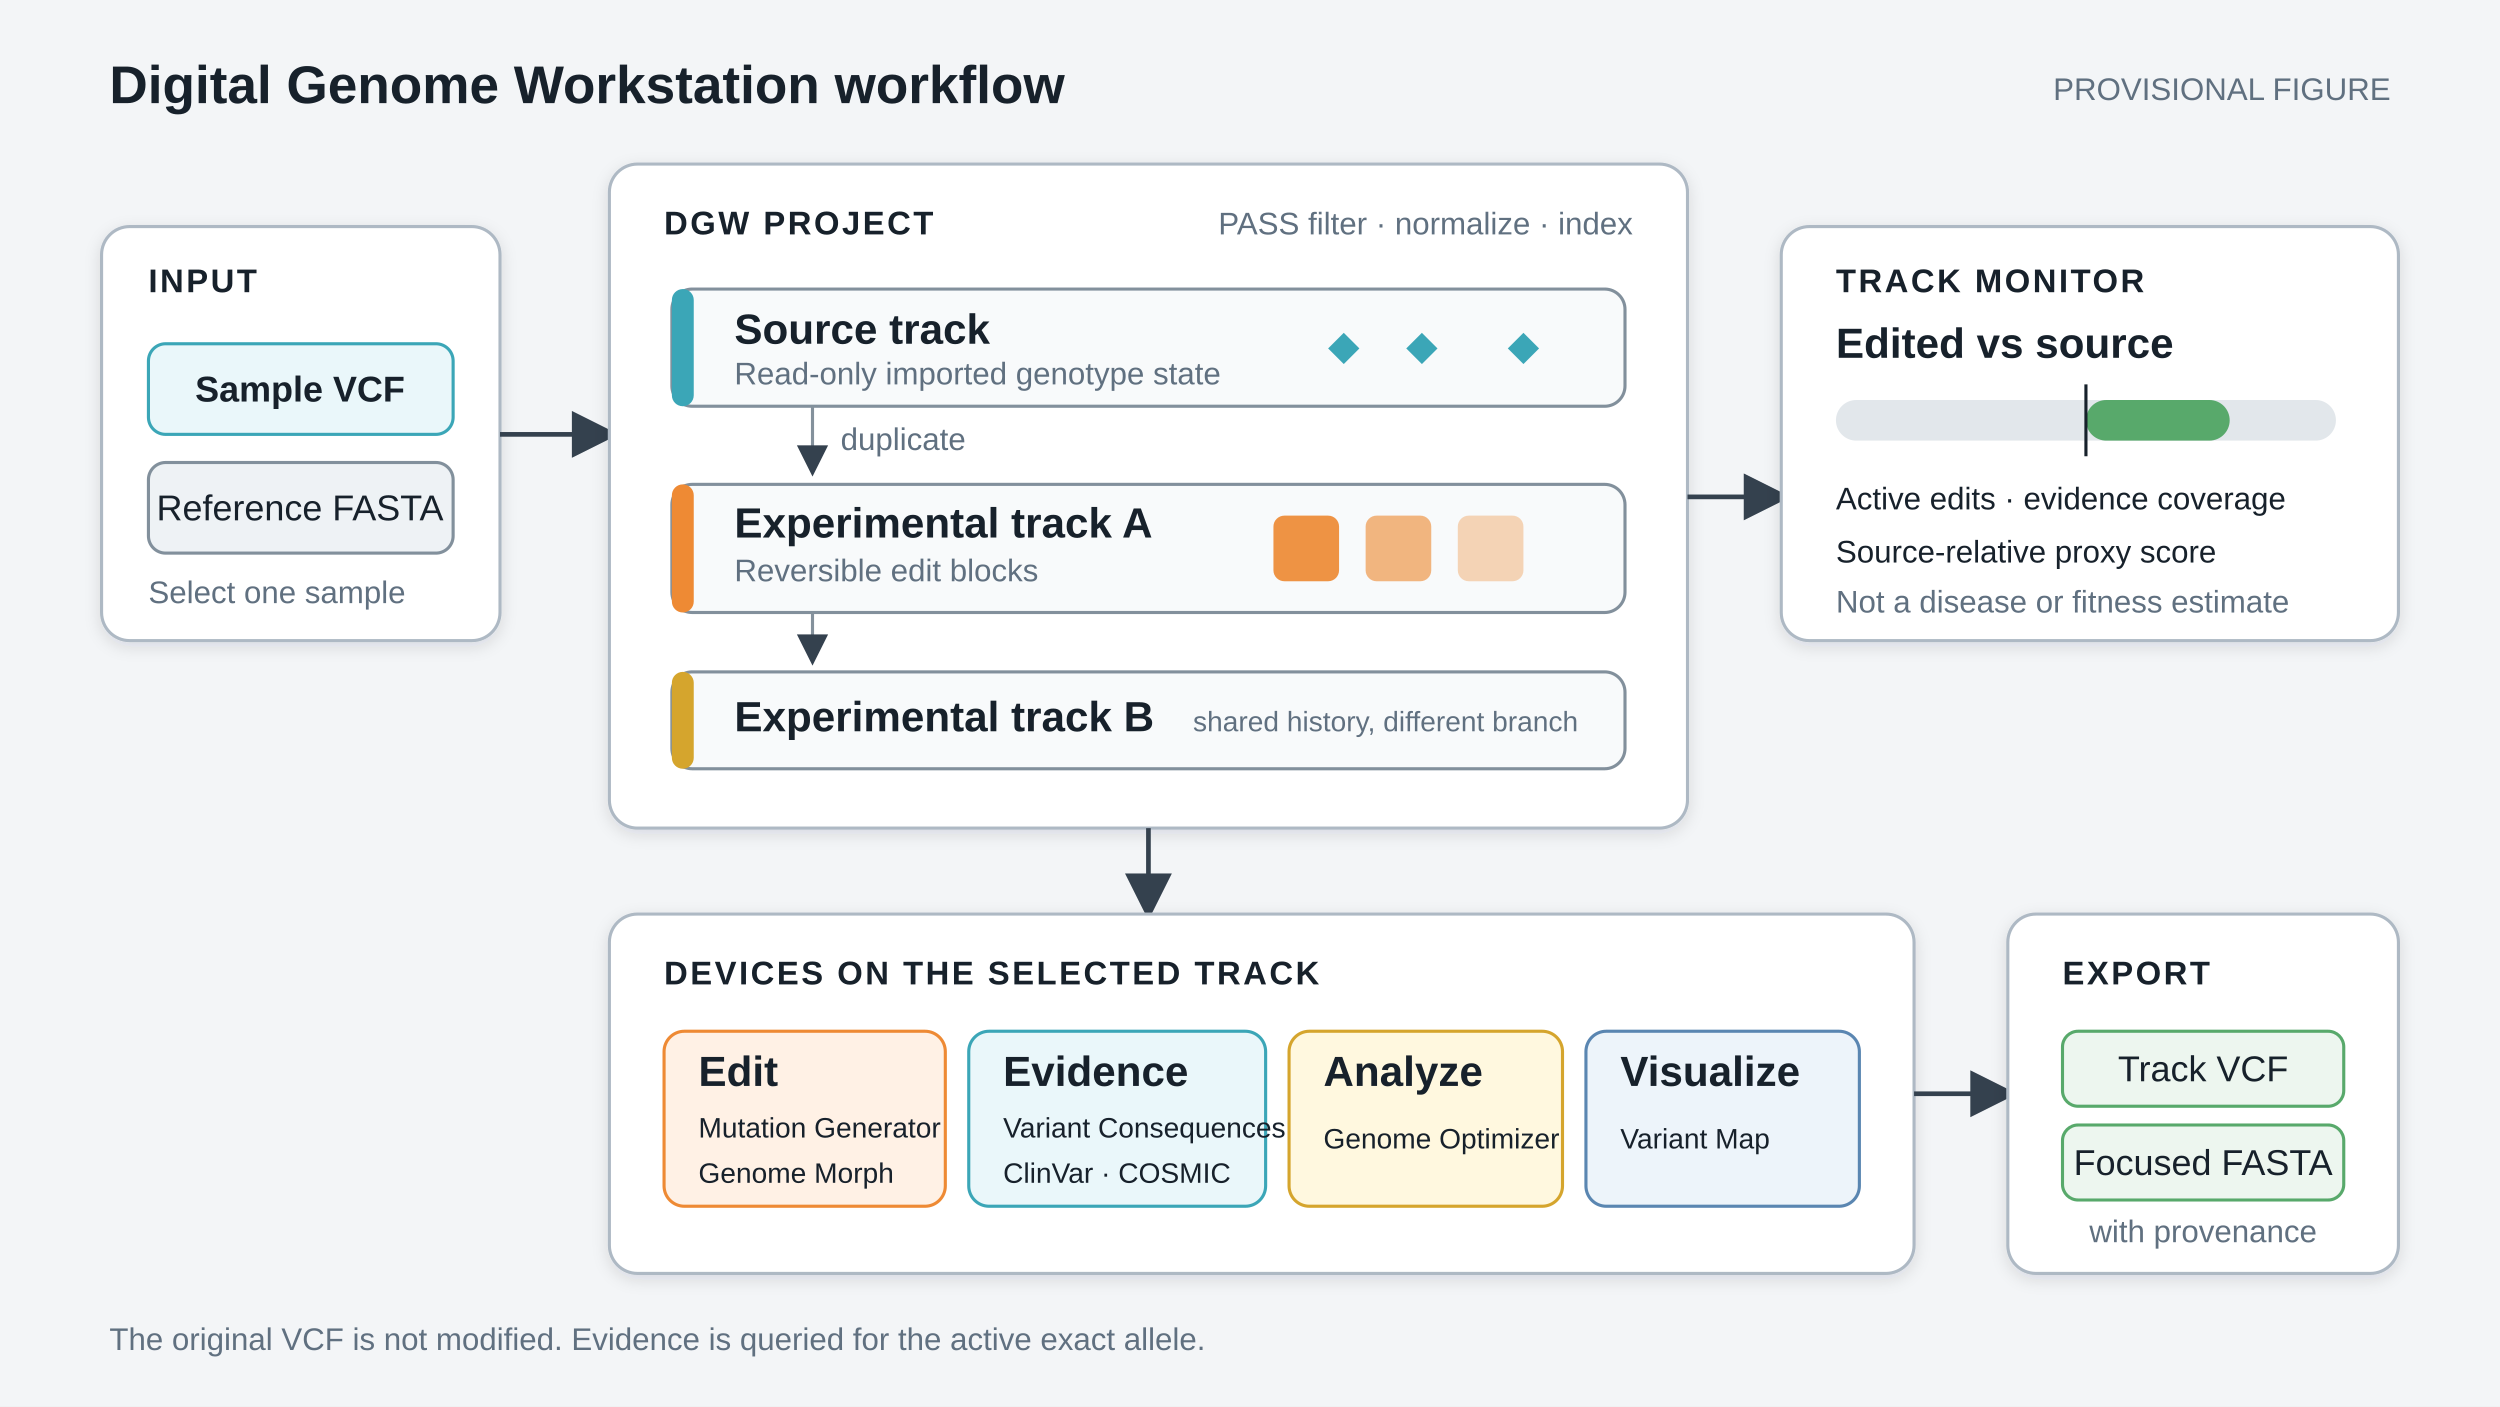
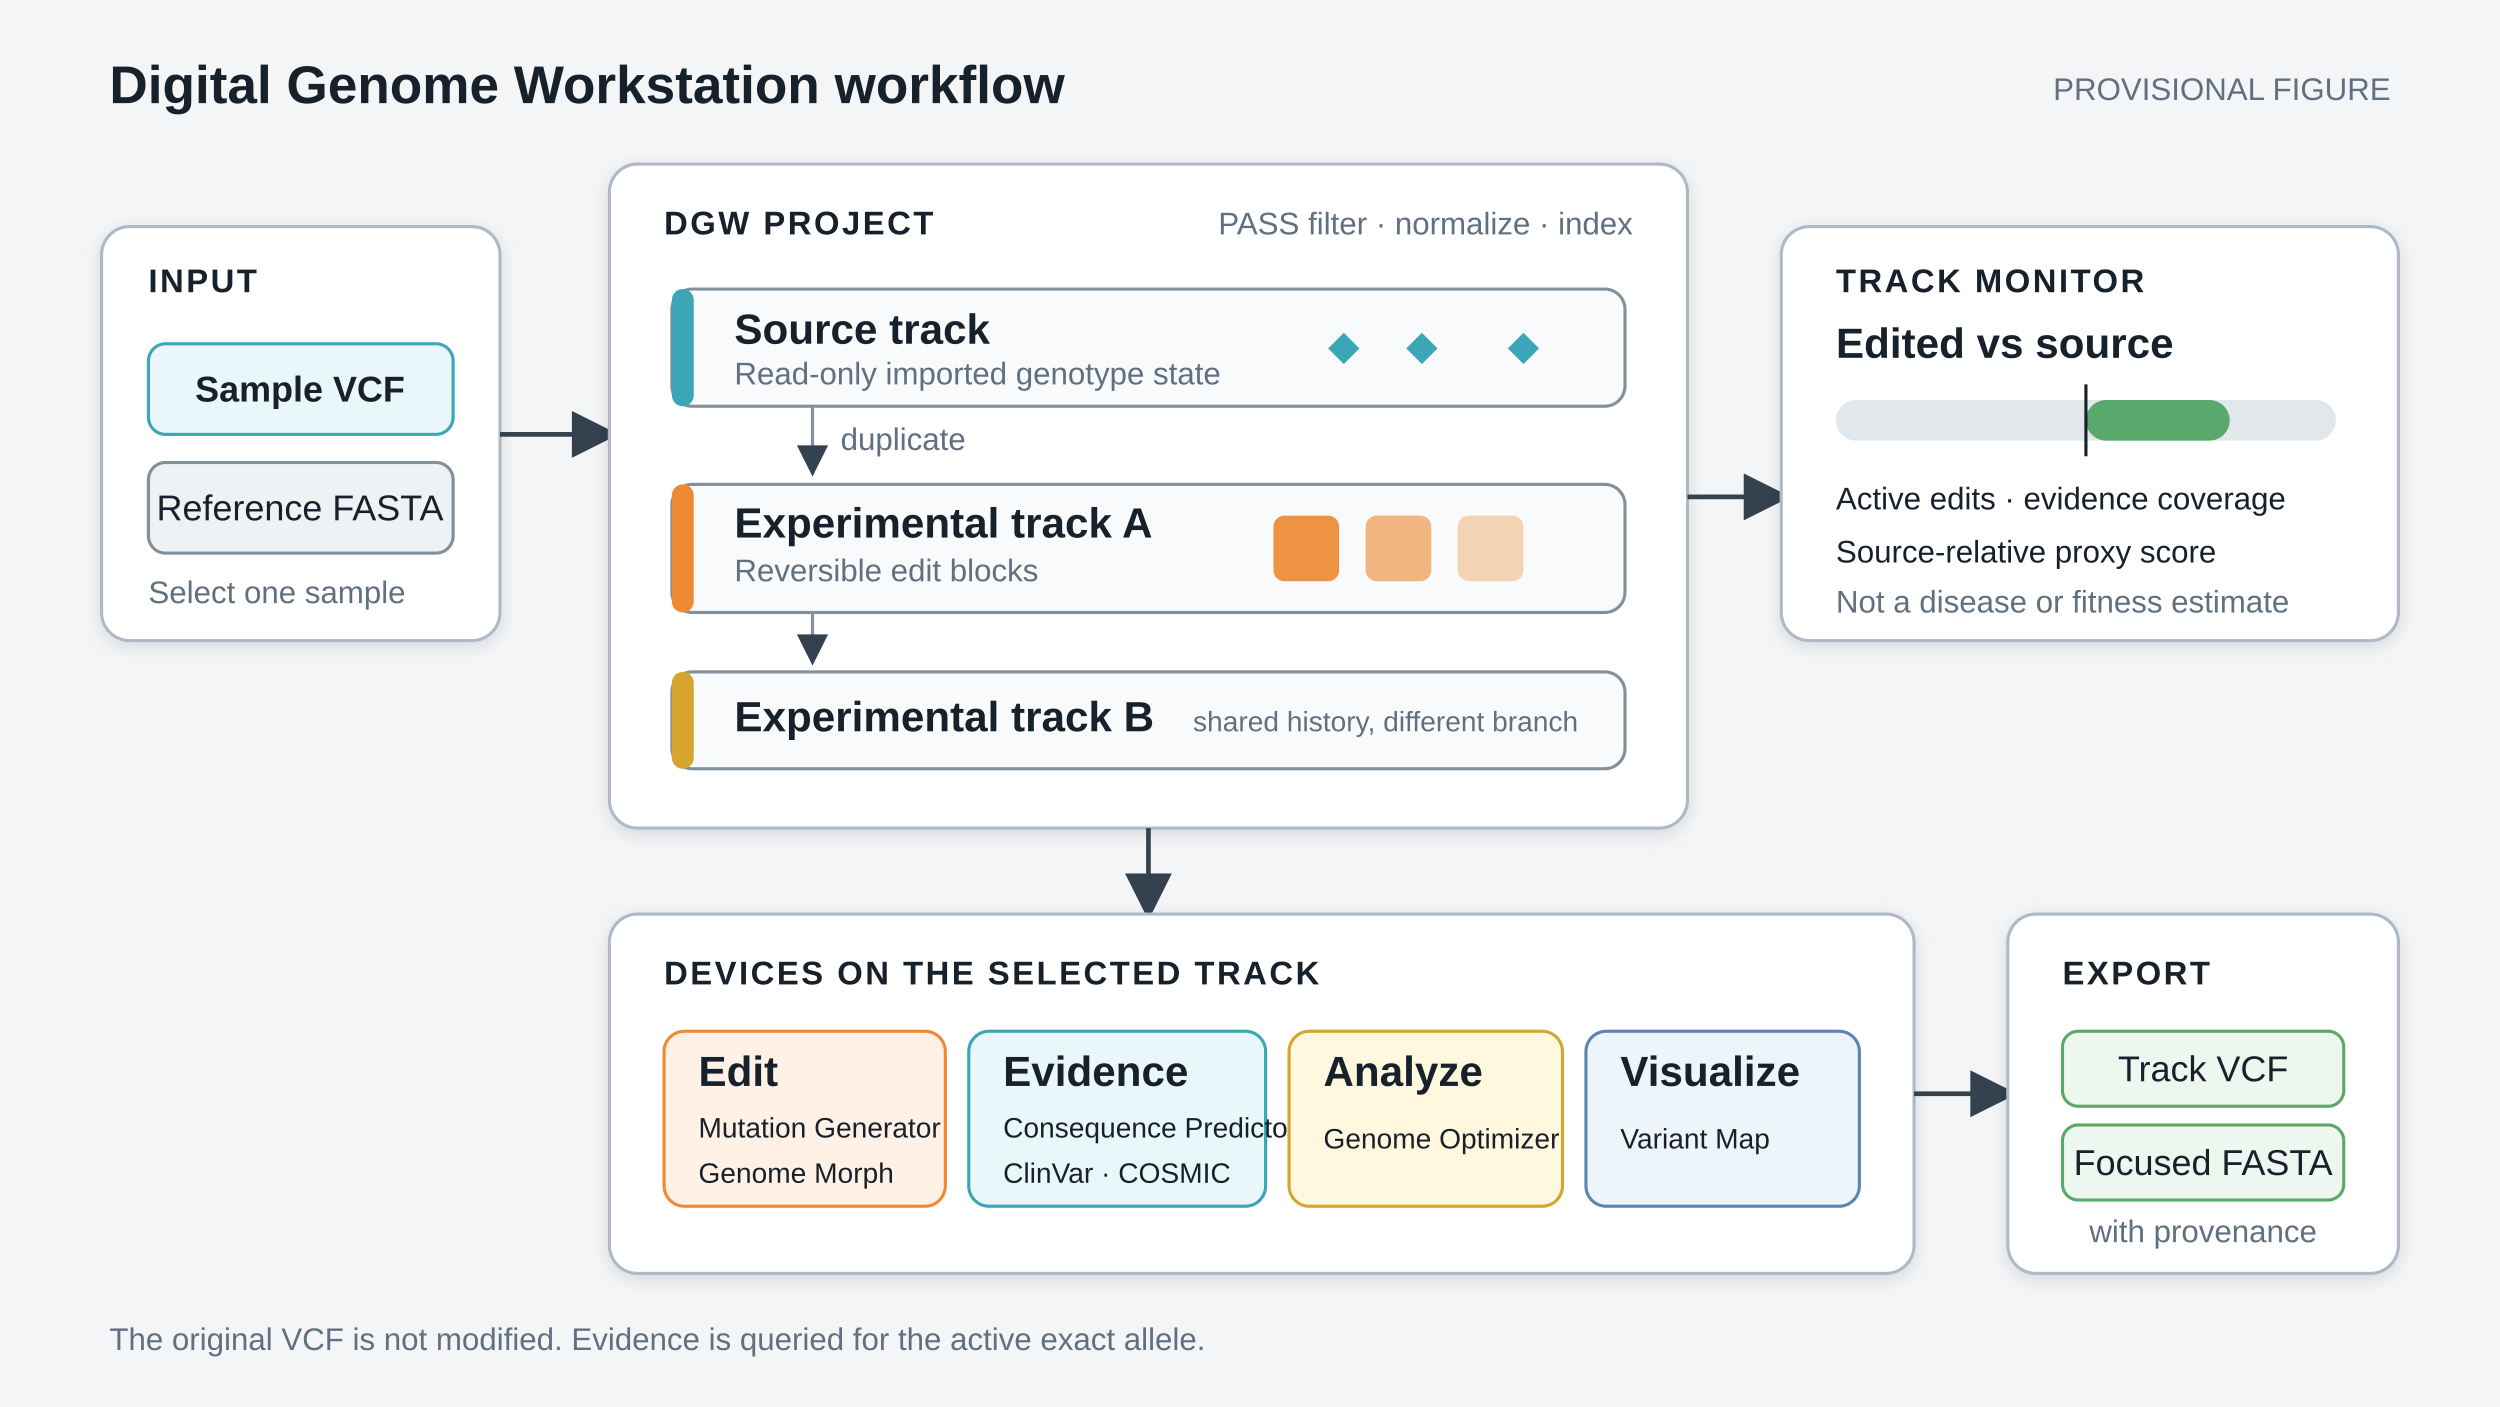
<svg xmlns="http://www.w3.org/2000/svg" width="1600" height="900" viewBox="0 0 1600 900" role="img" aria-labelledby="title desc">
  <defs>
    <marker id="arrow" markerWidth="10" markerHeight="10" refX="8" refY="5" orient="auto" markerUnits="strokeWidth">
      <path d="M0,0 L10,5 L0,10 z" fill="#34414e" />
    </marker>
    <filter id="shadow" x="-20%" y="-20%" width="140%" height="140%">
      <feDropShadow dx="0" dy="3" stdDeviation="5" flood-color="#12202c" flood-opacity="0.12" />
    </filter>
    <style>
      .label { font-family: Arial, Helvetica, sans-serif; fill: #17212b; }
      .small { font-size: 20px; }
      .device { font-size: 18px; }
      .body { font-size: 23px; }
      .heading { font-size: 27px; font-weight: 700; }
      .section { font-size: 21px; font-weight: 700; letter-spacing: 1.6px; }
      .muted { fill: #607080; }
      .box { fill: #ffffff; stroke: #aeb9c4; stroke-width: 2; rx: 18; filter: url(#shadow); }
      .track { fill: #f8fafb; stroke: #82909c; stroke-width: 2; rx: 13; }
      .flow { fill: none; stroke: #34414e; stroke-width: 3; marker-end: url(#arrow); }
      .thin { fill: none; stroke: #84919c; stroke-width: 2; marker-end: url(#arrow); }
    </style>
  </defs>
  <rect width="1600" height="900" fill="#f3f5f7" />
  <text x="70" y="66" class="label" font-size="34" font-weight="700">Digital Genome Workstation workflow</text>
  <text x="1530" y="64" class="label muted small" text-anchor="end">PROVISIONAL FIGURE</text>
  <rect x="65" y="145" width="255" height="265" class="box" />
  <text x="95" y="187" class="label section">INPUT</text>
  <rect x="95" y="220" width="195" height="58" rx="11" fill="#eaf7fa" stroke="#3ba6b7" stroke-width="2" />
  <text x="192" y="257" class="label body" text-anchor="middle" font-weight="700">Sample VCF</text>
  <rect x="95" y="296" width="195" height="58" rx="11" fill="#eef2f5" stroke="#82909c" stroke-width="2" />
  <text x="192" y="333" class="label body" text-anchor="middle">Reference FASTA</text>
  <text x="95" y="386" class="label small muted">Select one sample</text>
  <path d="M320 278 H390" class="flow" />
  <rect x="390" y="105" width="690" height="425" class="box" />
  <text x="425" y="150" class="label section">DGW PROJECT</text>
  <text x="1045" y="150" class="label small muted" text-anchor="end">PASS filter · normalize · index</text>
  <rect x="430" y="185" width="610" height="75" class="track" />
  <rect x="430" y="185" width="14" height="75" rx="7" fill="#3ba6b7" />
  <text x="470" y="220" class="label heading">Source track</text>
  <text x="470" y="246" class="label small muted">Read-only imported genotype state</text>
  <g fill="#3ba6b7">
    <path d="M850 223 l10 -10 l10 10 l-10 10 z" />
    <path d="M900 223 l10 -10 l10 10 l-10 10 z" />
    <path d="M965 223 l10 -10 l10 10 l-10 10 z" />
  </g>
  <path d="M520 260 V301" class="thin" />
  <text x="538" y="288" class="label small muted">duplicate</text>
  <rect x="430" y="310" width="610" height="82" class="track" />
  <rect x="430" y="310" width="14" height="82" rx="7" fill="#ee8a34" />
  <text x="470" y="344" class="label heading">Experimental track A</text>
  <text x="470" y="372" class="label small muted">Reversible edit blocks</text>
  <rect x="815" y="330" width="42" height="42" rx="7" fill="#ee8a34" opacity="0.92" />
  <rect x="874" y="330" width="42" height="42" rx="7" fill="#ee8a34" opacity="0.62" />
  <rect x="933" y="330" width="42" height="42" rx="7" fill="#ee8a34" opacity="0.35" />
  <path d="M520 392 V422" class="thin" />
  <rect x="430" y="430" width="610" height="62" class="track" />
  <rect x="430" y="430" width="14" height="62" rx="7" fill="#d5a52d" />
  <text x="470" y="468" class="label heading">Experimental track B</text>
  <text x="1010" y="468" class="label device muted" text-anchor="end">shared history, different branch</text>
  <path d="M1080 318 H1140" class="flow" />
  <rect x="1140" y="145" width="395" height="265" class="box" />
  <text x="1175" y="187" class="label section">TRACK MONITOR</text>
  <text x="1175" y="229" class="label heading">Edited vs source</text>
  <rect x="1175" y="256" width="320" height="26" rx="13" fill="#e2e7eb" />
  <rect x="1335" y="256" width="92" height="26" rx="13" fill="#58a96b" />
  <line x1="1335" y1="246" x2="1335" y2="292" stroke="#17212b" stroke-width="2" />
  <text x="1175" y="326" class="label small">Active edits · evidence coverage</text>
  <text x="1175" y="360" class="label small">Source-relative proxy score</text>
  <text x="1175" y="392" class="label small muted">Not a disease or fitness estimate</text>
  <path d="M735 530 V583" class="flow" />
  <rect x="390" y="585" width="835" height="230" class="box" />
  <text x="425" y="630" class="label section">DEVICES ON THE SELECTED TRACK</text>
  <rect x="425" y="660" width="180" height="112" rx="13" fill="#fff1e5" stroke="#ee8a34" stroke-width="2" />
  <text x="447" y="695" class="label heading">Edit</text>
  <text x="447" y="728" class="label device">Mutation Generator</text>
  <text x="447" y="757" class="label device">Genome Morph</text>
  <rect x="620" y="660" width="190" height="112" rx="13" fill="#eaf7fa" stroke="#3ba6b7" stroke-width="2" />
  <text x="642" y="695" class="label heading">Evidence</text>
-   <text x="642" y="728" class="label device">Variant Consequences</text>
+   <text x="642" y="728" class="label device">Consequence Predictor</text>
  <text x="642" y="757" class="label device">ClinVar · COSMIC</text>
  <rect x="825" y="660" width="175" height="112" rx="13" fill="#fff8df" stroke="#d5a52d" stroke-width="2" />
  <text x="847" y="695" class="label heading">Analyze</text>
  <text x="847" y="735" class="label device">Genome Optimizer</text>
  <rect x="1015" y="660" width="175" height="112" rx="13" fill="#edf4fa" stroke="#5a86b1" stroke-width="2" />
  <text x="1037" y="695" class="label heading">Visualize</text>
  <text x="1037" y="735" class="label device">Variant Map</text>
  <path d="M1225 700 H1285" class="flow" />
  <rect x="1285" y="585" width="250" height="230" class="box" />
  <text x="1320" y="630" class="label section">EXPORT</text>
  <rect x="1320" y="660" width="180" height="48" rx="10" fill="#edf6ef" stroke="#58a96b" stroke-width="2" />
  <text x="1410" y="692" class="label body" text-anchor="middle">Track VCF</text>
  <rect x="1320" y="720" width="180" height="48" rx="10" fill="#edf6ef" stroke="#58a96b" stroke-width="2" />
  <text x="1410" y="752" class="label body" text-anchor="middle">Focused FASTA</text>
  <text x="1410" y="795" class="label small muted" text-anchor="middle">with provenance</text>
  <text x="70" y="864" class="label small muted">The original VCF is not modified. Evidence is queried for the active exact allele.</text>
</svg>
